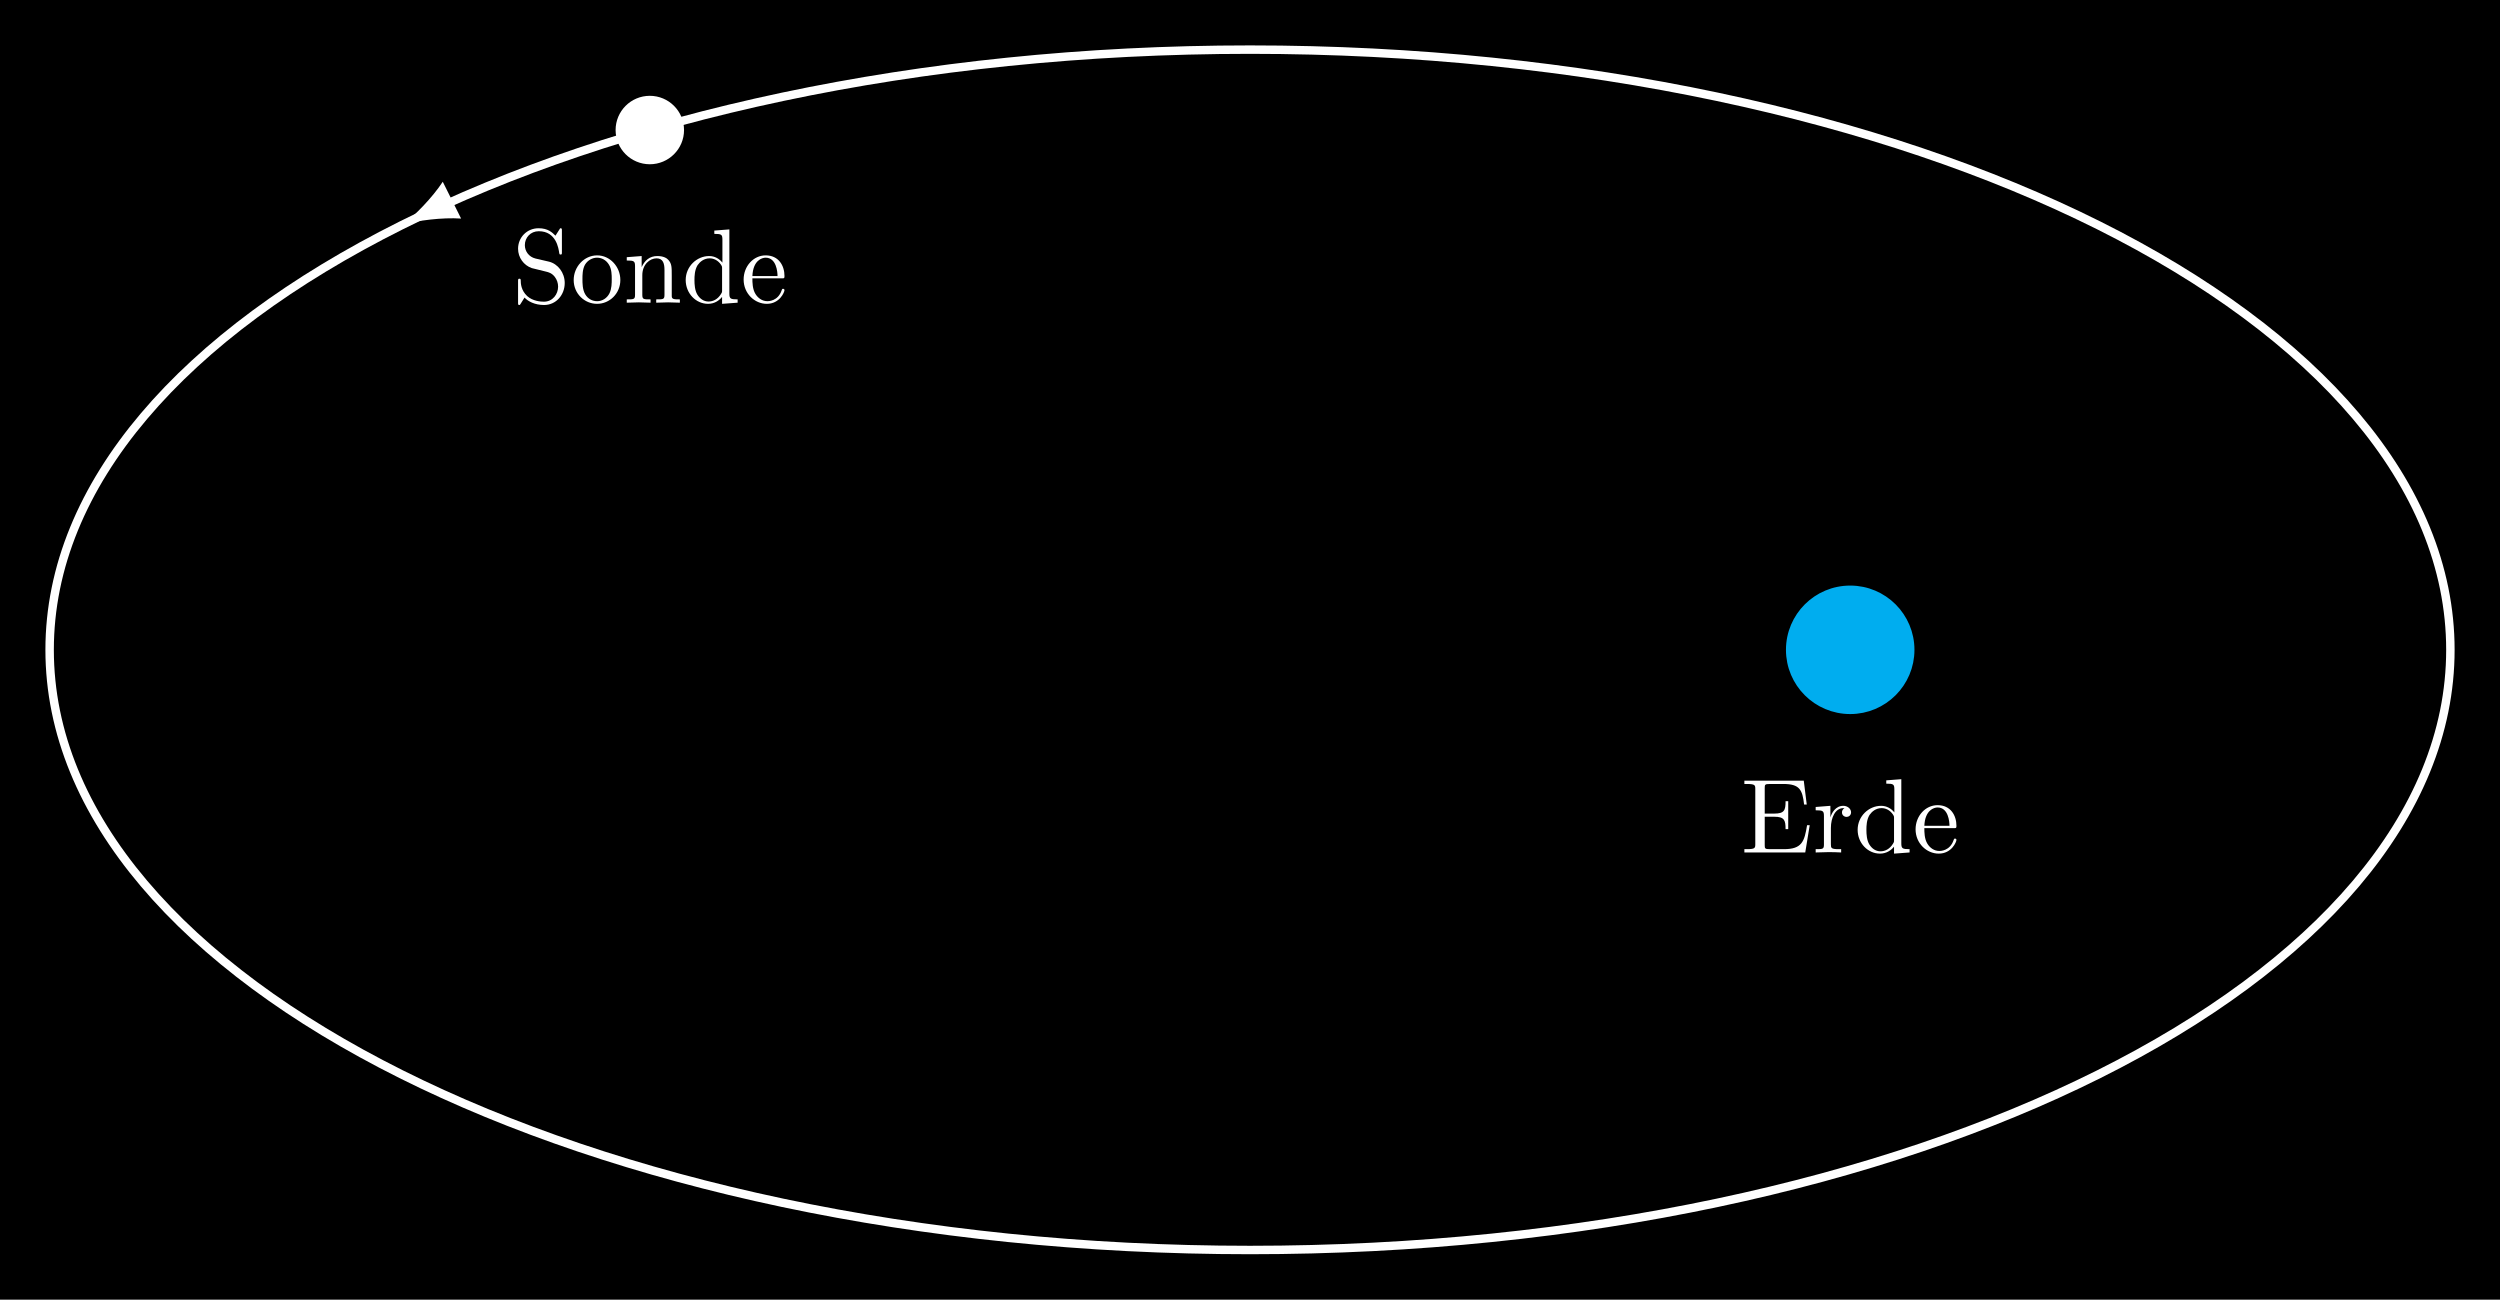
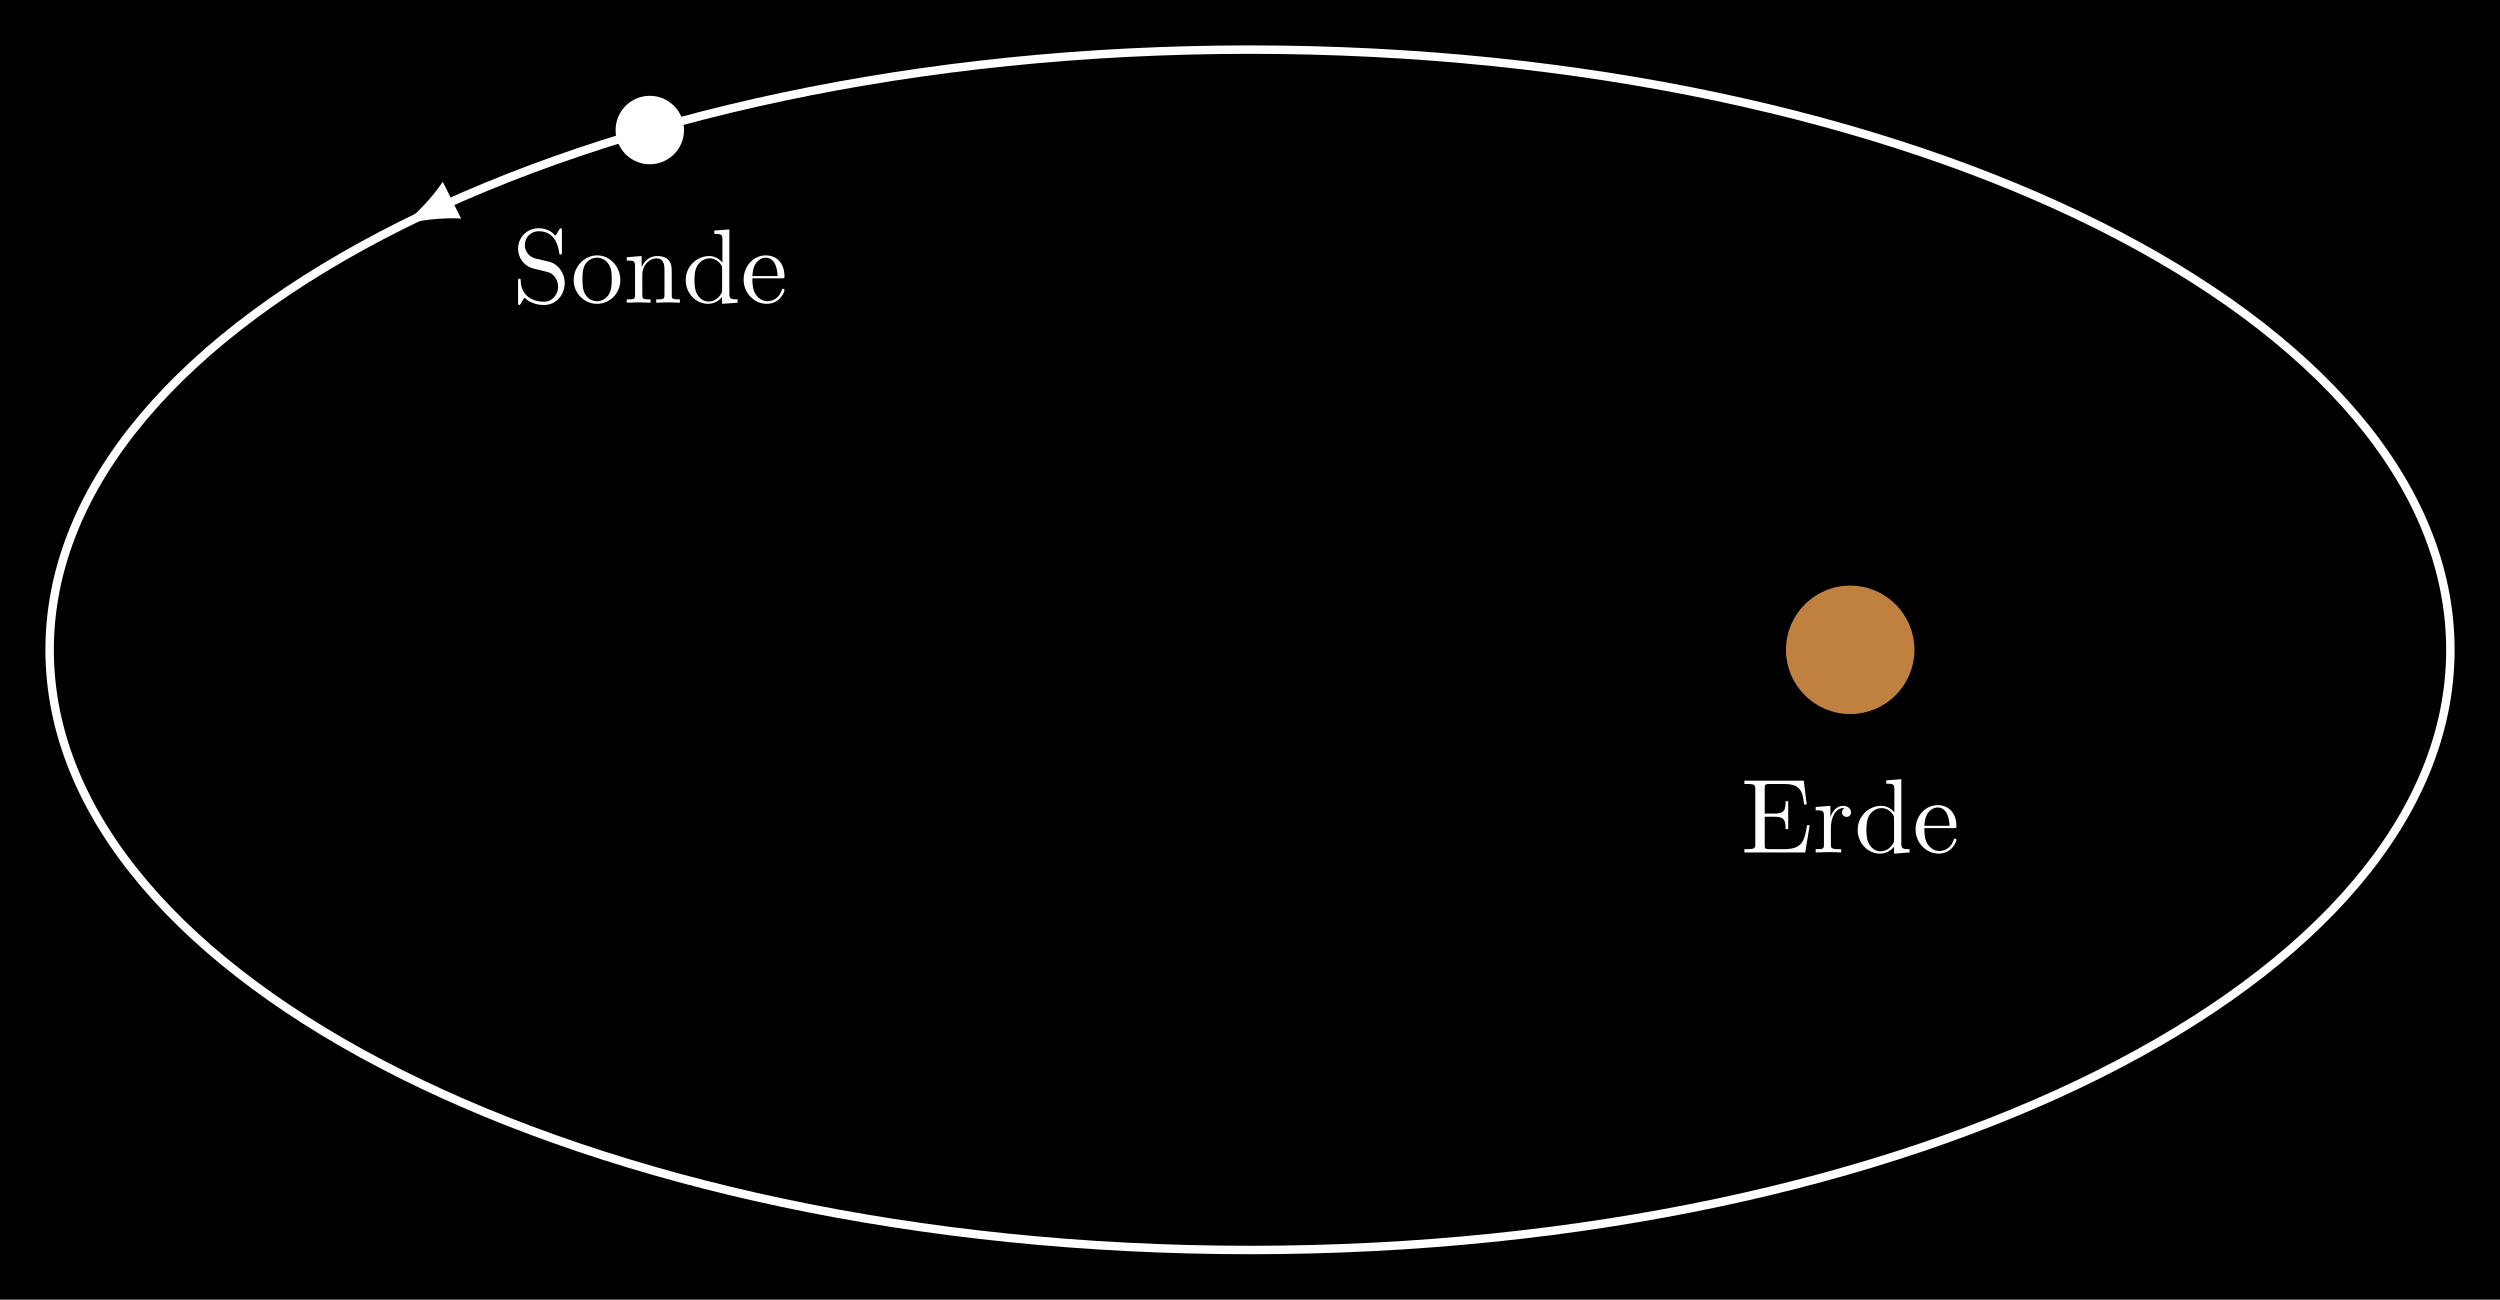
<svg xmlns="http://www.w3.org/2000/svg" xmlns:xlink="http://www.w3.org/1999/xlink" width="236.147pt" height="122.762pt" viewBox="0 0 236.147 122.762" version="1.1">
  <defs>
    <g>
      <symbol overflow="visible" id="glyph0-0">
        <path style="stroke:none;" d="" />
      </symbol>
      <symbol overflow="visible" id="glyph0-1">
        <path style="stroke:none;" d="M 1.359 -0.781 C 1.359 -0.422 1.328 -0.312 0.562 -0.312 L 0.328 -0.312 L 0.328 0 L 6.078 0 L 6.5 -2.578 L 6.25 -2.578 C 6 -1.031 5.766 -0.312 4.062 -0.312 L 2.734 -0.312 C 2.266 -0.312 2.25 -0.375 2.25 -0.703 L 2.25 -3.375 L 3.141 -3.375 C 4.109 -3.375 4.219 -3.047 4.219 -2.203 L 4.469 -2.203 L 4.469 -4.844 L 4.219 -4.844 C 4.219 -3.984 4.109 -3.672 3.141 -3.672 L 2.25 -3.672 L 2.25 -6.078 C 2.25 -6.406 2.266 -6.469 2.734 -6.469 L 4.016 -6.469 C 5.547 -6.469 5.812 -5.922 5.969 -4.531 L 6.219 -4.531 L 5.938 -6.781 L 0.328 -6.781 L 0.328 -6.469 L 0.562 -6.469 C 1.328 -6.469 1.359 -6.359 1.359 -6 Z M 1.359 -0.781 " />
      </symbol>
      <symbol overflow="visible" id="glyph0-2">
        <path style="stroke:none;" d="M 1.672 -3.312 L 1.672 -4.406 L 0.281 -4.297 L 0.281 -3.984 C 0.984 -3.984 1.062 -3.922 1.062 -3.422 L 1.062 -0.75 C 1.062 -0.312 0.953 -0.312 0.281 -0.312 L 0.281 0 C 0.672 -0.016 1.141 -0.031 1.422 -0.031 C 1.812 -0.031 2.281 -0.031 2.688 0 L 2.688 -0.312 L 2.469 -0.312 C 1.734 -0.312 1.719 -0.422 1.719 -0.781 L 1.719 -2.312 C 1.719 -3.297 2.141 -4.188 2.891 -4.188 C 2.953 -4.188 2.984 -4.188 3 -4.172 C 2.969 -4.172 2.766 -4.047 2.766 -3.781 C 2.766 -3.516 2.984 -3.359 3.203 -3.359 C 3.375 -3.359 3.625 -3.484 3.625 -3.797 C 3.625 -4.109 3.312 -4.406 2.891 -4.406 C 2.156 -4.406 1.797 -3.734 1.672 -3.312 Z M 1.672 -3.312 " />
      </symbol>
      <symbol overflow="visible" id="glyph0-3">
        <path style="stroke:none;" d="M 3.781 -0.547 L 3.781 0.109 L 5.25 0 L 5.25 -0.312 C 4.562 -0.312 4.469 -0.375 4.469 -0.875 L 4.469 -6.922 L 3.047 -6.812 L 3.047 -6.5 C 3.734 -6.5 3.812 -6.438 3.812 -5.938 L 3.812 -3.781 C 3.531 -4.141 3.094 -4.406 2.562 -4.406 C 1.391 -4.406 0.344 -3.422 0.344 -2.141 C 0.344 -0.875 1.312 0.109 2.453 0.109 C 3.094 0.109 3.531 -0.234 3.781 -0.547 Z M 3.781 -3.219 L 3.781 -1.172 C 3.781 -1 3.781 -0.984 3.672 -0.812 C 3.375 -0.328 2.938 -0.109 2.5 -0.109 C 2.047 -0.109 1.688 -0.375 1.453 -0.75 C 1.203 -1.156 1.172 -1.719 1.172 -2.141 C 1.172 -2.5 1.188 -3.094 1.469 -3.547 C 1.688 -3.859 2.062 -4.188 2.609 -4.188 C 2.953 -4.188 3.375 -4.031 3.672 -3.594 C 3.781 -3.422 3.781 -3.406 3.781 -3.219 Z M 3.781 -3.219 " />
      </symbol>
      <symbol overflow="visible" id="glyph0-4">
        <path style="stroke:none;" d="M 1.109 -2.516 C 1.172 -4 2.016 -4.25 2.359 -4.25 C 3.375 -4.25 3.484 -2.906 3.484 -2.516 Z M 1.109 -2.297 L 3.891 -2.297 C 4.109 -2.297 4.141 -2.297 4.141 -2.516 C 4.141 -3.5 3.594 -4.469 2.359 -4.469 C 1.203 -4.469 0.281 -3.438 0.281 -2.188 C 0.281 -0.859 1.328 0.109 2.469 0.109 C 3.688 0.109 4.141 -1 4.141 -1.188 C 4.141 -1.281 4.062 -1.312 4 -1.312 C 3.922 -1.312 3.891 -1.25 3.875 -1.172 C 3.531 -0.141 2.625 -0.141 2.531 -0.141 C 2.031 -0.141 1.641 -0.438 1.406 -0.812 C 1.109 -1.281 1.109 -1.938 1.109 -2.297 Z M 1.109 -2.297 " />
      </symbol>
      <symbol overflow="visible" id="glyph0-5">
        <path style="stroke:none;" d="M 3.484 -3.875 L 2.203 -4.172 C 1.578 -4.328 1.203 -4.859 1.203 -5.438 C 1.203 -6.141 1.734 -6.75 2.516 -6.75 C 4.172 -6.75 4.391 -5.109 4.453 -4.672 C 4.469 -4.609 4.469 -4.547 4.578 -4.547 C 4.703 -4.547 4.703 -4.594 4.703 -4.781 L 4.703 -6.781 C 4.703 -6.953 4.703 -7.031 4.594 -7.031 C 4.531 -7.031 4.516 -7.016 4.453 -6.891 L 4.094 -6.328 C 3.797 -6.625 3.391 -7.031 2.5 -7.031 C 1.391 -7.031 0.562 -6.156 0.562 -5.094 C 0.562 -4.266 1.094 -3.531 1.859 -3.266 C 1.969 -3.234 2.484 -3.109 3.188 -2.938 C 3.453 -2.875 3.75 -2.797 4.031 -2.438 C 4.234 -2.172 4.344 -1.844 4.344 -1.516 C 4.344 -0.812 3.844 -0.094 3 -0.094 C 2.719 -0.094 1.953 -0.141 1.422 -0.625 C 0.844 -1.172 0.812 -1.797 0.812 -2.156 C 0.797 -2.266 0.719 -2.266 0.688 -2.266 C 0.562 -2.266 0.562 -2.188 0.562 -2.016 L 0.562 -0.016 C 0.562 0.156 0.562 0.219 0.672 0.219 C 0.734 0.219 0.75 0.203 0.812 0.094 C 0.812 0.078 0.844 0.047 1.172 -0.484 C 1.484 -0.141 2.125 0.219 3.016 0.219 C 4.172 0.219 4.969 -0.75 4.969 -1.859 C 4.969 -2.844 4.312 -3.672 3.484 -3.875 Z M 3.484 -3.875 " />
      </symbol>
      <symbol overflow="visible" id="glyph0-6">
        <path style="stroke:none;" d="M 4.688 -2.141 C 4.688 -3.406 3.703 -4.469 2.5 -4.469 C 1.25 -4.469 0.281 -3.375 0.281 -2.141 C 0.281 -0.844 1.312 0.109 2.484 0.109 C 3.688 0.109 4.688 -0.875 4.688 -2.141 Z M 2.5 -0.141 C 2.062 -0.141 1.625 -0.344 1.359 -0.812 C 1.109 -1.25 1.109 -1.859 1.109 -2.219 C 1.109 -2.609 1.109 -3.141 1.344 -3.578 C 1.609 -4.031 2.078 -4.25 2.484 -4.25 C 2.922 -4.25 3.344 -4.031 3.609 -3.594 C 3.875 -3.172 3.875 -2.594 3.875 -2.219 C 3.875 -1.859 3.875 -1.312 3.656 -0.875 C 3.422 -0.422 2.984 -0.141 2.5 -0.141 Z M 2.5 -0.141 " />
      </symbol>
      <symbol overflow="visible" id="glyph0-7">
        <path style="stroke:none;" d="M 1.094 -3.422 L 1.094 -0.75 C 1.094 -0.312 0.984 -0.312 0.312 -0.312 L 0.312 0 C 0.672 -0.016 1.172 -0.031 1.453 -0.031 C 1.703 -0.031 2.219 -0.016 2.562 0 L 2.562 -0.312 C 1.891 -0.312 1.781 -0.312 1.781 -0.75 L 1.781 -2.594 C 1.781 -3.625 2.5 -4.188 3.125 -4.188 C 3.766 -4.188 3.875 -3.656 3.875 -3.078 L 3.875 -0.75 C 3.875 -0.312 3.766 -0.312 3.094 -0.312 L 3.094 0 C 3.438 -0.016 3.953 -0.031 4.219 -0.031 C 4.469 -0.031 5 -0.016 5.328 0 L 5.328 -0.312 C 4.812 -0.312 4.562 -0.312 4.562 -0.609 L 4.562 -2.516 C 4.562 -3.375 4.562 -3.672 4.25 -4.031 C 4.109 -4.203 3.781 -4.406 3.203 -4.406 C 2.469 -4.406 2 -3.984 1.719 -3.359 L 1.719 -4.406 L 0.312 -4.297 L 0.312 -3.984 C 1.016 -3.984 1.094 -3.922 1.094 -3.422 Z M 1.094 -3.422 " />
      </symbol>
    </g>
    <clipPath id="clip1">
      <path d="M 0 0 L 236.148 0 L 236.148 122.762 L 0 122.762 Z M 0 0 " />
    </clipPath>
  </defs>
  <g id="surface1">
    <g clip-path="url(#clip1)" clip-rule="nonzero">
      <path style=" stroke:none;fill-rule:nonzero;fill:rgb(0%,0%,0%);fill-opacity:1;" d="M 0 122.762 L 0 0 L 236.148 0 L 236.148 122.762 Z M 0 122.762 " />
      <path style="fill:none;stroke-width:0.797;stroke-linecap:butt;stroke-linejoin:miter;stroke:rgb(100%,100%,100%);stroke-opacity:1;stroke-miterlimit:10;" d="M 113.387 -0.002 C 113.387 31.311 62.621 56.694 0 56.694 C -62.625 56.694 -113.386 31.311 -113.386 -0.002 C -113.386 -31.31 -62.625 -56.693 0 -56.693 C 62.621 -56.693 113.387 -31.31 113.387 -0.002 Z M 113.387 -0.002 " transform="matrix(1,0,0,-1,118.074,61.381)" />
    </g>
    <path style=" stroke:none;fill-rule:nonzero;fill:rgb(100%,100%,100%);fill-opacity:1;" d="M 38.055 21.215 C 39.406 20.832 41.762 20.523 43.555 20.645 L 41.824 17.168 C 40.836 18.672 39.176 20.367 38.055 21.215 " />
-     <path style="fill-rule:nonzero;fill:rgb(0%,67.839%,93.729%);fill-opacity:1;stroke-width:0.797;stroke-linecap:butt;stroke-linejoin:miter;stroke:rgb(0%,67.839%,93.729%);stroke-opacity:1;stroke-miterlimit:10;" d="M 62.364 -0.002 C 62.364 3.131 59.824 5.67 56.696 5.67 C 53.563 5.67 51.024 3.131 51.024 -0.002 C 51.024 -3.131 53.563 -5.67 56.696 -5.67 C 59.824 -5.67 62.364 -3.131 62.364 -0.002 Z M 62.364 -0.002 " transform="matrix(1,0,0,-1,118.074,61.381)" />
+     <path style="fill-rule:nonzero;fill:rgb(75%,50%,25%);fill-opacity:1;stroke-width:0.797;stroke-linecap:butt;stroke-linejoin:miter;stroke:rgb(75%,50%,25%);stroke-opacity:1;stroke-miterlimit:10;" d="M 62.364 -0.002 C 62.364 3.131 59.824 5.67 56.696 5.67 C 53.563 5.67 51.024 3.131 51.024 -0.002 C 51.024 -3.131 53.563 -5.67 56.696 -5.67 C 59.824 -5.67 62.364 -3.131 62.364 -0.002 Z M 62.364 -0.002 " transform="matrix(1,0,0,-1,118.074,61.381)" />
    <g style="fill:rgb(100%,100%,100%);fill-opacity:1;">
      <use xlink:href="#glyph0-1" x="164.444" y="80.523" />
      <use xlink:href="#glyph0-2" x="171.225" y="80.523" />
      <use xlink:href="#glyph0-3" x="175.127" y="80.523" />
      <use xlink:href="#glyph0-4" x="180.662" y="80.523" />
    </g>
    <path style="fill-rule:nonzero;fill:rgb(100%,100%,100%);fill-opacity:1;stroke-width:0.797;stroke-linecap:butt;stroke-linejoin:miter;stroke:rgb(100%,100%,100%);stroke-opacity:1;stroke-miterlimit:10;" d="M -53.859 49.096 C -53.859 50.662 -55.129 51.932 -56.695 51.932 C -58.258 51.932 -59.527 50.662 -59.527 49.096 C -59.527 47.533 -58.258 46.264 -56.695 46.264 C -55.129 46.264 -53.859 47.533 -53.859 49.096 Z M -53.859 49.096 " transform="matrix(1,0,0,-1,118.074,61.381)" />
    <g style="fill:rgb(100%,100%,100%);fill-opacity:1;">
      <use xlink:href="#glyph0-5" x="48.374" y="28.591" />
      <use xlink:href="#glyph0-6" x="53.909" y="28.591" />
      <use xlink:href="#glyph0-7" x="58.891" y="28.591" />
      <use xlink:href="#glyph0-3" x="64.426" y="28.591" />
      <use xlink:href="#glyph0-4" x="69.961" y="28.591" />
    </g>
  </g>
</svg>
